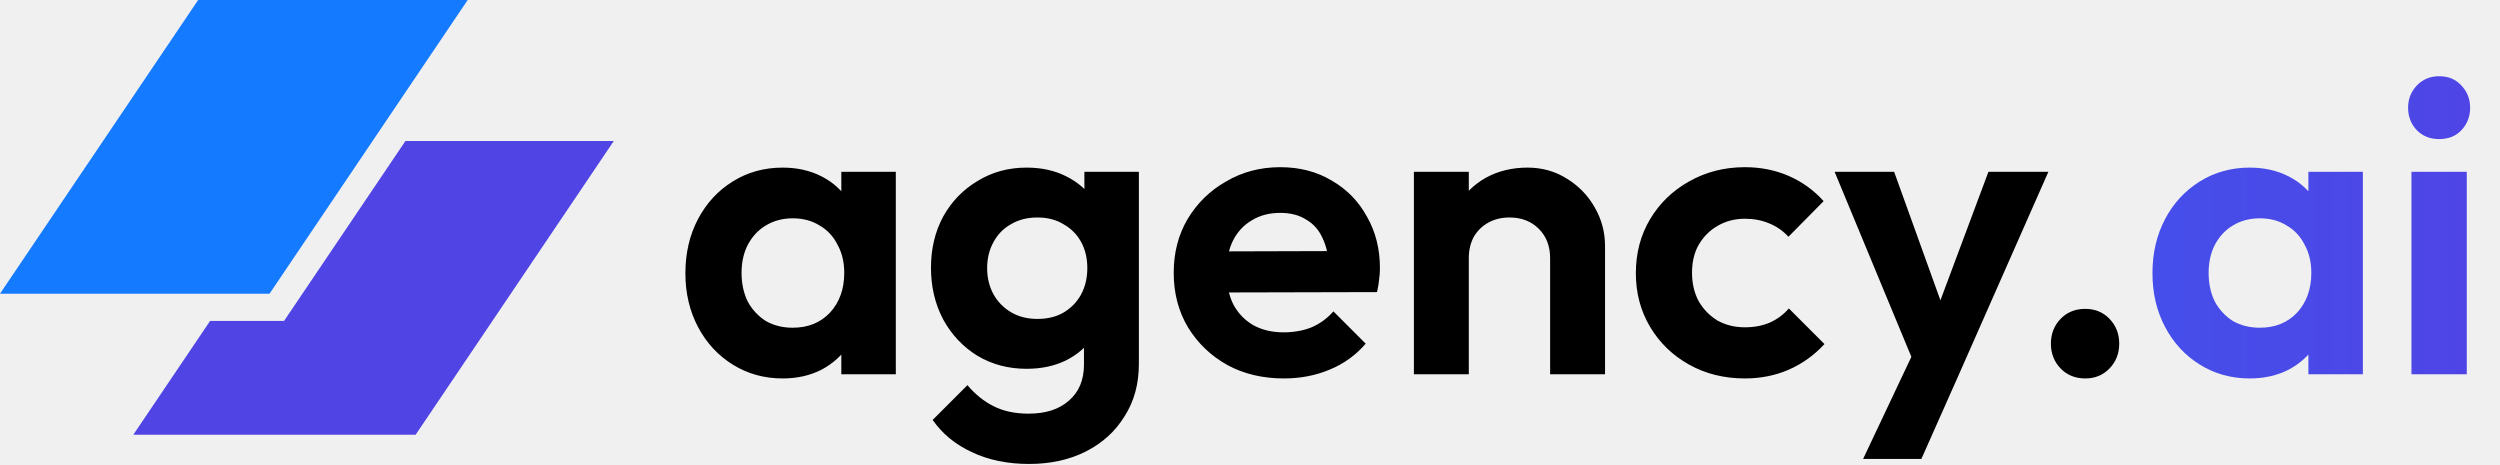
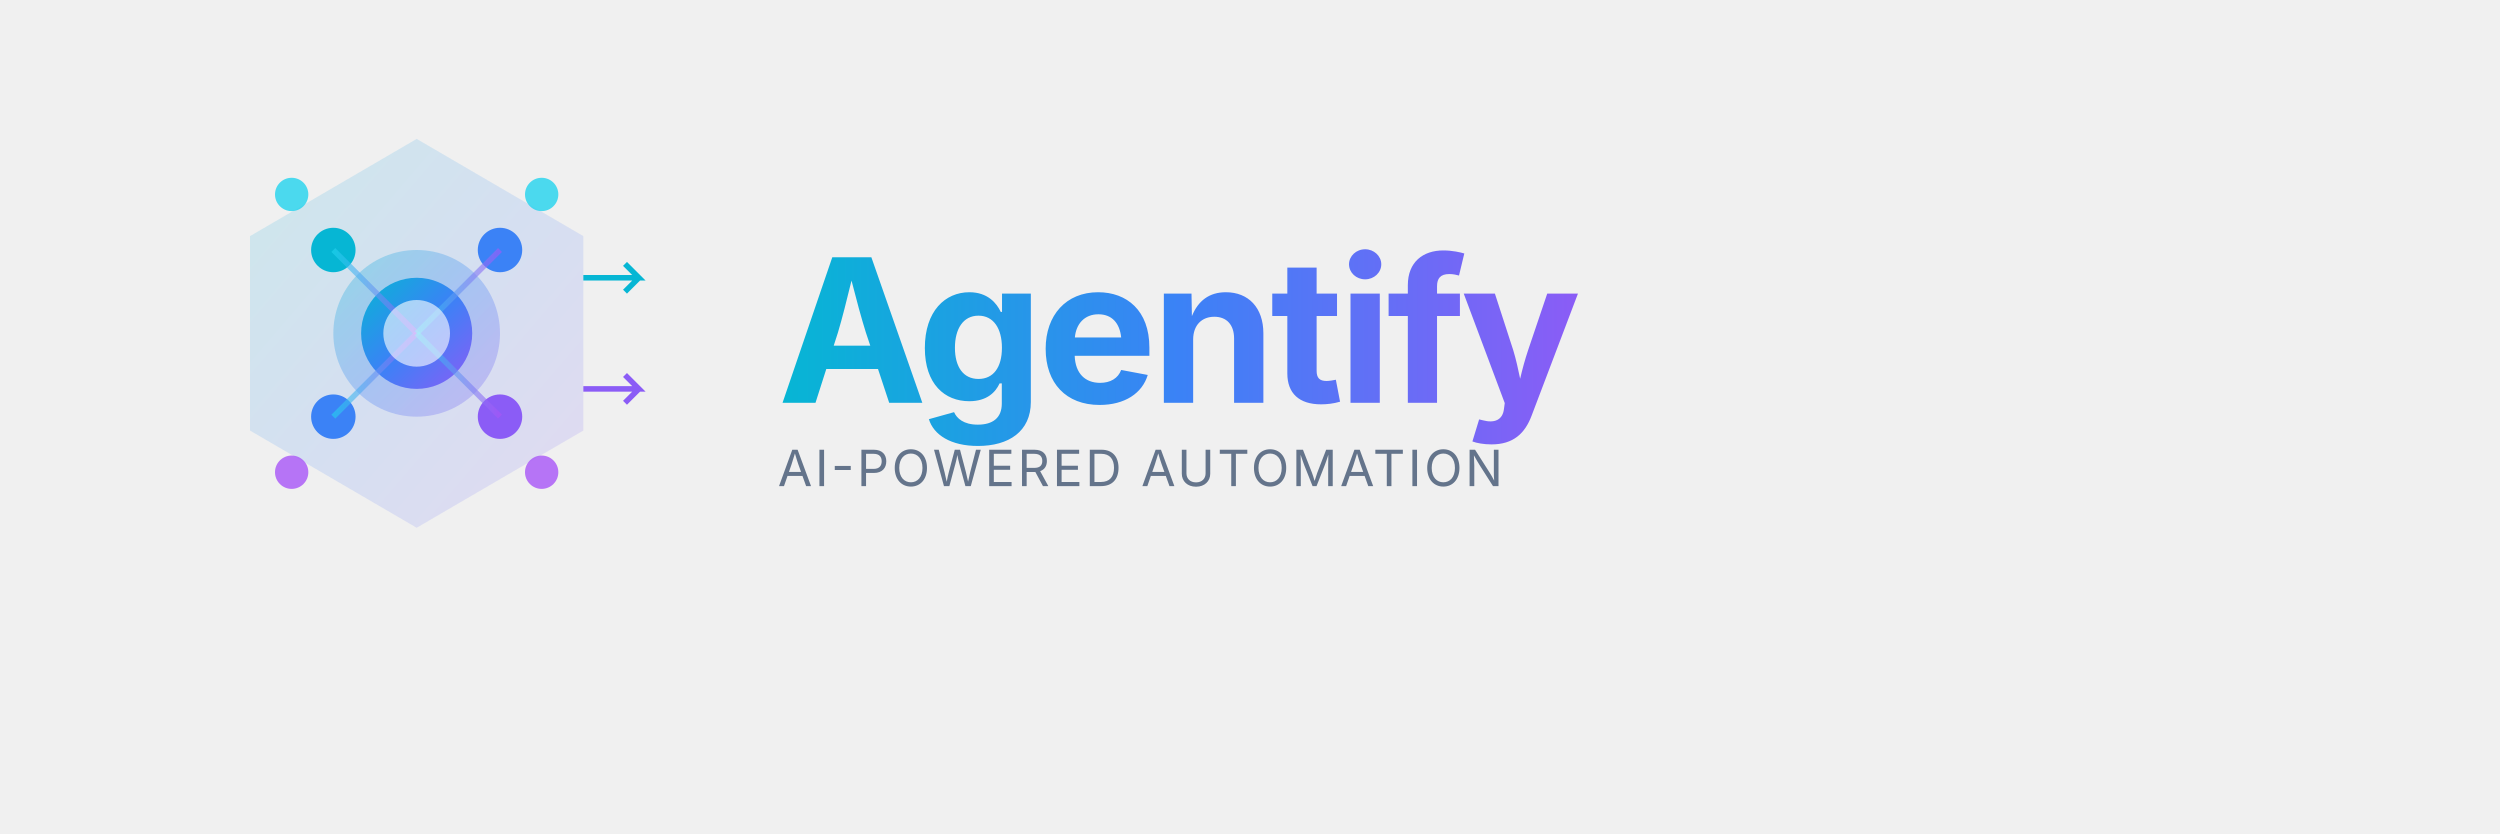
- <svg xmlns="http://www.w3.org/2000/svg" width="167" height="31" viewBox="0 0 167 31" fill="none">
-   <path d="M52.28 25.28C51.048 25.28 49.937 24.972 48.948 24.356C47.959 23.74 47.184 22.9 46.624 21.836C46.064 20.772 45.784 19.577 45.784 18.252C45.784 16.908 46.064 15.704 46.624 14.64C47.184 13.576 47.959 12.736 48.948 12.12C49.937 11.504 51.048 11.196 52.28 11.196C53.251 11.196 54.119 11.392 54.884 11.784C55.649 12.176 56.256 12.727 56.704 13.436C57.171 14.127 57.423 14.911 57.46 15.788V20.66C57.423 21.556 57.171 22.349 56.704 23.04C56.256 23.731 55.649 24.281 54.884 24.692C54.119 25.084 53.251 25.28 52.28 25.28ZM52.952 21.892C53.979 21.892 54.809 21.556 55.444 20.884C56.079 20.193 56.396 19.307 56.396 18.224C56.396 17.515 56.247 16.889 55.948 16.348C55.668 15.788 55.267 15.359 54.744 15.06C54.24 14.743 53.643 14.584 52.952 14.584C52.28 14.584 51.683 14.743 51.16 15.06C50.656 15.359 50.255 15.788 49.956 16.348C49.676 16.889 49.536 17.515 49.536 18.224C49.536 18.952 49.676 19.596 49.956 20.156C50.255 20.697 50.656 21.127 51.16 21.444C51.683 21.743 52.28 21.892 52.952 21.892ZM56.2 25V21.36L56.788 18.056L56.2 14.808V11.476H59.84V25H56.2ZM68.741 30.992C67.304 30.992 66.034 30.731 64.933 30.208C63.832 29.704 62.954 28.985 62.301 28.052L64.625 25.728C65.148 26.344 65.726 26.811 66.361 27.128C67.014 27.464 67.798 27.632 68.713 27.632C69.852 27.632 70.748 27.343 71.401 26.764C72.073 26.185 72.409 25.383 72.409 24.356V20.968L73.025 18L72.437 15.032V11.476H76.077V24.3C76.077 25.644 75.76 26.811 75.125 27.8C74.509 28.808 73.65 29.592 72.549 30.152C71.448 30.712 70.178 30.992 68.741 30.992ZM68.573 24.636C67.36 24.636 66.268 24.347 65.297 23.768C64.326 23.171 63.561 22.359 63.001 21.332C62.46 20.305 62.189 19.157 62.189 17.888C62.189 16.619 62.46 15.48 63.001 14.472C63.561 13.464 64.326 12.671 65.297 12.092C66.268 11.495 67.36 11.196 68.573 11.196C69.581 11.196 70.468 11.392 71.233 11.784C72.017 12.176 72.633 12.717 73.081 13.408C73.529 14.08 73.772 14.873 73.809 15.788V20.044C73.772 20.94 73.52 21.743 73.053 22.452C72.605 23.143 71.989 23.684 71.205 24.076C70.44 24.449 69.562 24.636 68.573 24.636ZM69.301 21.304C69.973 21.304 70.552 21.164 71.037 20.884C71.541 20.585 71.933 20.184 72.213 19.68C72.493 19.157 72.633 18.569 72.633 17.916C72.633 17.244 72.493 16.656 72.213 16.152C71.933 15.648 71.541 15.256 71.037 14.976C70.552 14.677 69.973 14.528 69.301 14.528C68.629 14.528 68.041 14.677 67.537 14.976C67.033 15.256 66.641 15.657 66.361 16.18C66.081 16.684 65.941 17.263 65.941 17.916C65.941 18.551 66.081 19.129 66.361 19.652C66.641 20.156 67.033 20.557 67.537 20.856C68.041 21.155 68.629 21.304 69.301 21.304ZM85.768 25.28C84.349 25.28 83.089 24.981 81.988 24.384C80.886 23.768 80.009 22.928 79.356 21.864C78.721 20.8 78.404 19.587 78.404 18.224C78.404 16.88 78.712 15.685 79.328 14.64C79.962 13.576 80.821 12.736 81.904 12.12C82.986 11.485 84.19 11.168 85.516 11.168C86.822 11.168 87.97 11.467 88.96 12.064C89.968 12.643 90.752 13.445 91.312 14.472C91.89 15.48 92.18 16.628 92.18 17.916C92.18 18.159 92.161 18.411 92.124 18.672C92.105 18.915 92.058 19.195 91.984 19.512L80.616 19.54V16.796L90.276 16.768L88.792 17.916C88.754 17.113 88.605 16.441 88.344 15.9C88.101 15.359 87.737 14.948 87.252 14.668C86.785 14.369 86.206 14.22 85.516 14.22C84.788 14.22 84.153 14.388 83.612 14.724C83.07 15.041 82.65 15.499 82.352 16.096C82.072 16.675 81.932 17.365 81.932 18.168C81.932 18.989 82.081 19.708 82.38 20.324C82.697 20.921 83.145 21.388 83.724 21.724C84.302 22.041 84.974 22.2 85.74 22.2C86.43 22.2 87.056 22.088 87.616 21.864C88.176 21.621 88.661 21.267 89.072 20.8L91.228 22.956C90.574 23.721 89.772 24.3 88.82 24.692C87.886 25.084 86.869 25.28 85.768 25.28ZM103.548 25V17.244C103.548 16.441 103.296 15.788 102.792 15.284C102.288 14.78 101.635 14.528 100.832 14.528C100.31 14.528 99.843 14.64 99.432 14.864C99.022 15.088 98.695 15.405 98.452 15.816C98.228 16.227 98.116 16.703 98.116 17.244L96.688 16.516C96.688 15.452 96.912 14.528 97.36 13.744C97.827 12.941 98.462 12.316 99.264 11.868C100.086 11.42 101.01 11.196 102.036 11.196C103.026 11.196 103.912 11.448 104.696 11.952C105.48 12.437 106.096 13.081 106.544 13.884C106.992 14.668 107.216 15.517 107.216 16.432V25H103.548ZM94.448 25V11.476H98.116V25H94.448ZM116.555 25.28C115.174 25.28 113.932 24.972 112.831 24.356C111.73 23.74 110.862 22.9 110.227 21.836C109.592 20.772 109.275 19.577 109.275 18.252C109.275 16.908 109.592 15.704 110.227 14.64C110.862 13.576 111.73 12.736 112.831 12.12C113.951 11.485 115.192 11.168 116.555 11.168C117.619 11.168 118.599 11.364 119.495 11.756C120.391 12.148 121.166 12.708 121.819 13.436L119.467 15.816C119.112 15.424 118.683 15.125 118.179 14.92C117.694 14.715 117.152 14.612 116.555 14.612C115.883 14.612 115.276 14.771 114.735 15.088C114.212 15.387 113.792 15.807 113.475 16.348C113.176 16.871 113.027 17.496 113.027 18.224C113.027 18.933 113.176 19.568 113.475 20.128C113.792 20.669 114.212 21.099 114.735 21.416C115.276 21.715 115.883 21.864 116.555 21.864C117.171 21.864 117.722 21.761 118.207 21.556C118.711 21.332 119.14 21.015 119.495 20.604L121.875 22.984C121.184 23.731 120.391 24.3 119.495 24.692C118.599 25.084 117.619 25.28 116.555 25.28ZM128.208 25.112L122.552 11.476H126.528L130.28 21.892H128.936L132.828 11.476H136.832L130.812 25.112H128.208ZM124.456 30.656L128.572 21.948L130.812 25.112L128.348 30.656H124.456ZM139.296 25.28C138.624 25.28 138.074 25.056 137.644 24.608C137.215 24.16 137 23.609 137 22.956C137 22.303 137.215 21.752 137.644 21.304C138.074 20.856 138.624 20.632 139.296 20.632C139.95 20.632 140.491 20.856 140.92 21.304C141.35 21.752 141.564 22.303 141.564 22.956C141.564 23.609 141.35 24.16 140.92 24.608C140.491 25.056 139.95 25.28 139.296 25.28Z" fill="black" />
-   <path d="M150.28 25.28C149.048 25.28 147.937 24.972 146.948 24.356C145.959 23.74 145.184 22.9 144.624 21.836C144.064 20.772 143.784 19.577 143.784 18.252C143.784 16.908 144.064 15.704 144.624 14.64C145.184 13.576 145.959 12.736 146.948 12.12C147.937 11.504 149.048 11.196 150.28 11.196C151.251 11.196 152.119 11.392 152.884 11.784C153.649 12.176 154.256 12.727 154.704 13.436C155.171 14.127 155.423 14.911 155.46 15.788V20.66C155.423 21.556 155.171 22.349 154.704 23.04C154.256 23.731 153.649 24.281 152.884 24.692C152.119 25.084 151.251 25.28 150.28 25.28ZM150.952 21.892C151.979 21.892 152.809 21.556 153.444 20.884C154.079 20.193 154.396 19.307 154.396 18.224C154.396 17.515 154.247 16.889 153.948 16.348C153.668 15.788 153.267 15.359 152.744 15.06C152.24 14.743 151.643 14.584 150.952 14.584C150.28 14.584 149.683 14.743 149.16 15.06C148.656 15.359 148.255 15.788 147.956 16.348C147.676 16.889 147.536 17.515 147.536 18.224C147.536 18.952 147.676 19.596 147.956 20.156C148.255 20.697 148.656 21.127 149.16 21.444C149.683 21.743 150.28 21.892 150.952 21.892ZM154.2 25V21.36L154.788 18.056L154.2 14.808V11.476H157.84V25H154.2ZM161.085 25V11.476H164.781V25H161.085ZM162.933 9.292C162.336 9.292 161.841 9.096 161.449 8.704C161.057 8.293 160.861 7.789 160.861 7.192C160.861 6.613 161.057 6.119 161.449 5.708C161.841 5.297 162.336 5.092 162.933 5.092C163.549 5.092 164.044 5.297 164.417 5.708C164.809 6.119 165.005 6.613 165.005 7.192C165.005 7.789 164.809 8.293 164.417 8.704C164.044 9.096 163.549 9.292 162.933 9.292Z" fill="url(#paint0_linear_8790_4618)" />
-   <path d="M13.237 0H31.242L18.005 19.62H0L13.237 0Z" fill="#147AFF" />
-   <path d="M14.033 21.44L8.906 29.039H27.765L41.002 9.419H27.083L18.973 21.44H14.033Z" fill="#5044E5" />
+ <svg xmlns="http://www.w3.org/2000/svg" width="900" height="300" viewBox="0 0 900 300" fill="none">
  <defs>
-     <linearGradient id="paint0_linear_8790_4618" x1="45" y1="14.5" x2="167" y2="14.5" gradientUnits="userSpaceOnUse">
-       <stop stop-color="#147AFF" />
-       <stop offset="1" stop-color="#5044E5" />
+     <linearGradient id="mainGradient" x1="0%" y1="0%" x2="100%" y2="100%">
+       <stop offset="0%" style="stop-color:#06b6d4;stop-opacity:1" />
+       <stop offset="50%" style="stop-color:#3b82f6;stop-opacity:1" />
+       <stop offset="100%" style="stop-color:#8b5cf6;stop-opacity:1" />
+     </linearGradient>
+     <linearGradient id="textGradient" x1="0%" y1="0%" x2="100%" y2="0%">
+       <stop offset="0%" style="stop-color:#06b6d4;stop-opacity:1" />
+       <stop offset="50%" style="stop-color:#3b82f6;stop-opacity:1" />
+       <stop offset="100%" style="stop-color:#8b5cf6;stop-opacity:1" />
+     </linearGradient>
+     <linearGradient id="accentGradient" x1="0%" y1="0%" x2="100%" y2="0%">
+       <stop offset="0%" style="stop-color:#22d3ee;stop-opacity:1" />
+       <stop offset="100%" style="stop-color:#a855f7;stop-opacity:1" />
    </linearGradient>
  </defs>
+   <path d="M150 50 L210 85 L210 155 L150 190 L90 155 L90 85 Z" fill="url(#mainGradient)" opacity="0.15" />
+   <circle cx="150" cy="120" r="30" fill="url(#mainGradient)" opacity="0.3" />
+   <circle cx="150" cy="120" r="20" fill="url(#mainGradient)" />
+   <circle cx="120" cy="90" r="8" fill="#06b6d4" />
+   <circle cx="180" cy="90" r="8" fill="#3b82f6" />
+   <circle cx="120" cy="150" r="8" fill="#3b82f6" />
+   <circle cx="180" cy="150" r="8" fill="#8b5cf6" />
+   <line x1="150" y1="120" x2="120" y2="90" stroke="url(#accentGradient)" stroke-width="2" opacity="0.6" />
+   <line x1="150" y1="120" x2="180" y2="90" stroke="url(#accentGradient)" stroke-width="2" opacity="0.6" />
+   <line x1="150" y1="120" x2="120" y2="150" stroke="url(#accentGradient)" stroke-width="2" opacity="0.6" />
+   <line x1="150" y1="120" x2="180" y2="150" stroke="url(#accentGradient)" stroke-width="2" opacity="0.6" />
+   <circle cx="105" cy="70" r="6" fill="#22d3ee" opacity="0.8" />
+   <circle cx="195" cy="70" r="6" fill="#22d3ee" opacity="0.8" />
+   <circle cx="105" cy="170" r="6" fill="#a855f7" opacity="0.8" />
+   <circle cx="195" cy="170" r="6" fill="#a855f7" opacity="0.8" />
+   <path d="M210 100 L230 100 L225 95 M230 100 L225 105" stroke="#06b6d4" stroke-width="2" fill="none" />
+   <path d="M210 140 L230 140 L225 135 M230 140 L225 145" stroke="#8b5cf6" stroke-width="2" fill="none" />
+   <circle cx="150" cy="120" r="12" fill="white" opacity="0.6">
+     <animate attributeName="r" values="12;15;12" dur="2s" repeatCount="indefinite" />
+     <animate attributeName="opacity" values="0.6;0.3;0.6" dur="2s" repeatCount="indefinite" />
+   </circle>
+   <text x="280" y="145" font-family="system-ui, -apple-system, sans-serif" font-size="72" font-weight="700" fill="url(#textGradient)" letter-spacing="-2">Agentify</text>
+   <text x="280" y="175" font-family="system-ui, -apple-system, sans-serif" font-size="18" fill="#64748b" letter-spacing="1">AI-POWERED AUTOMATION</text>
</svg>
